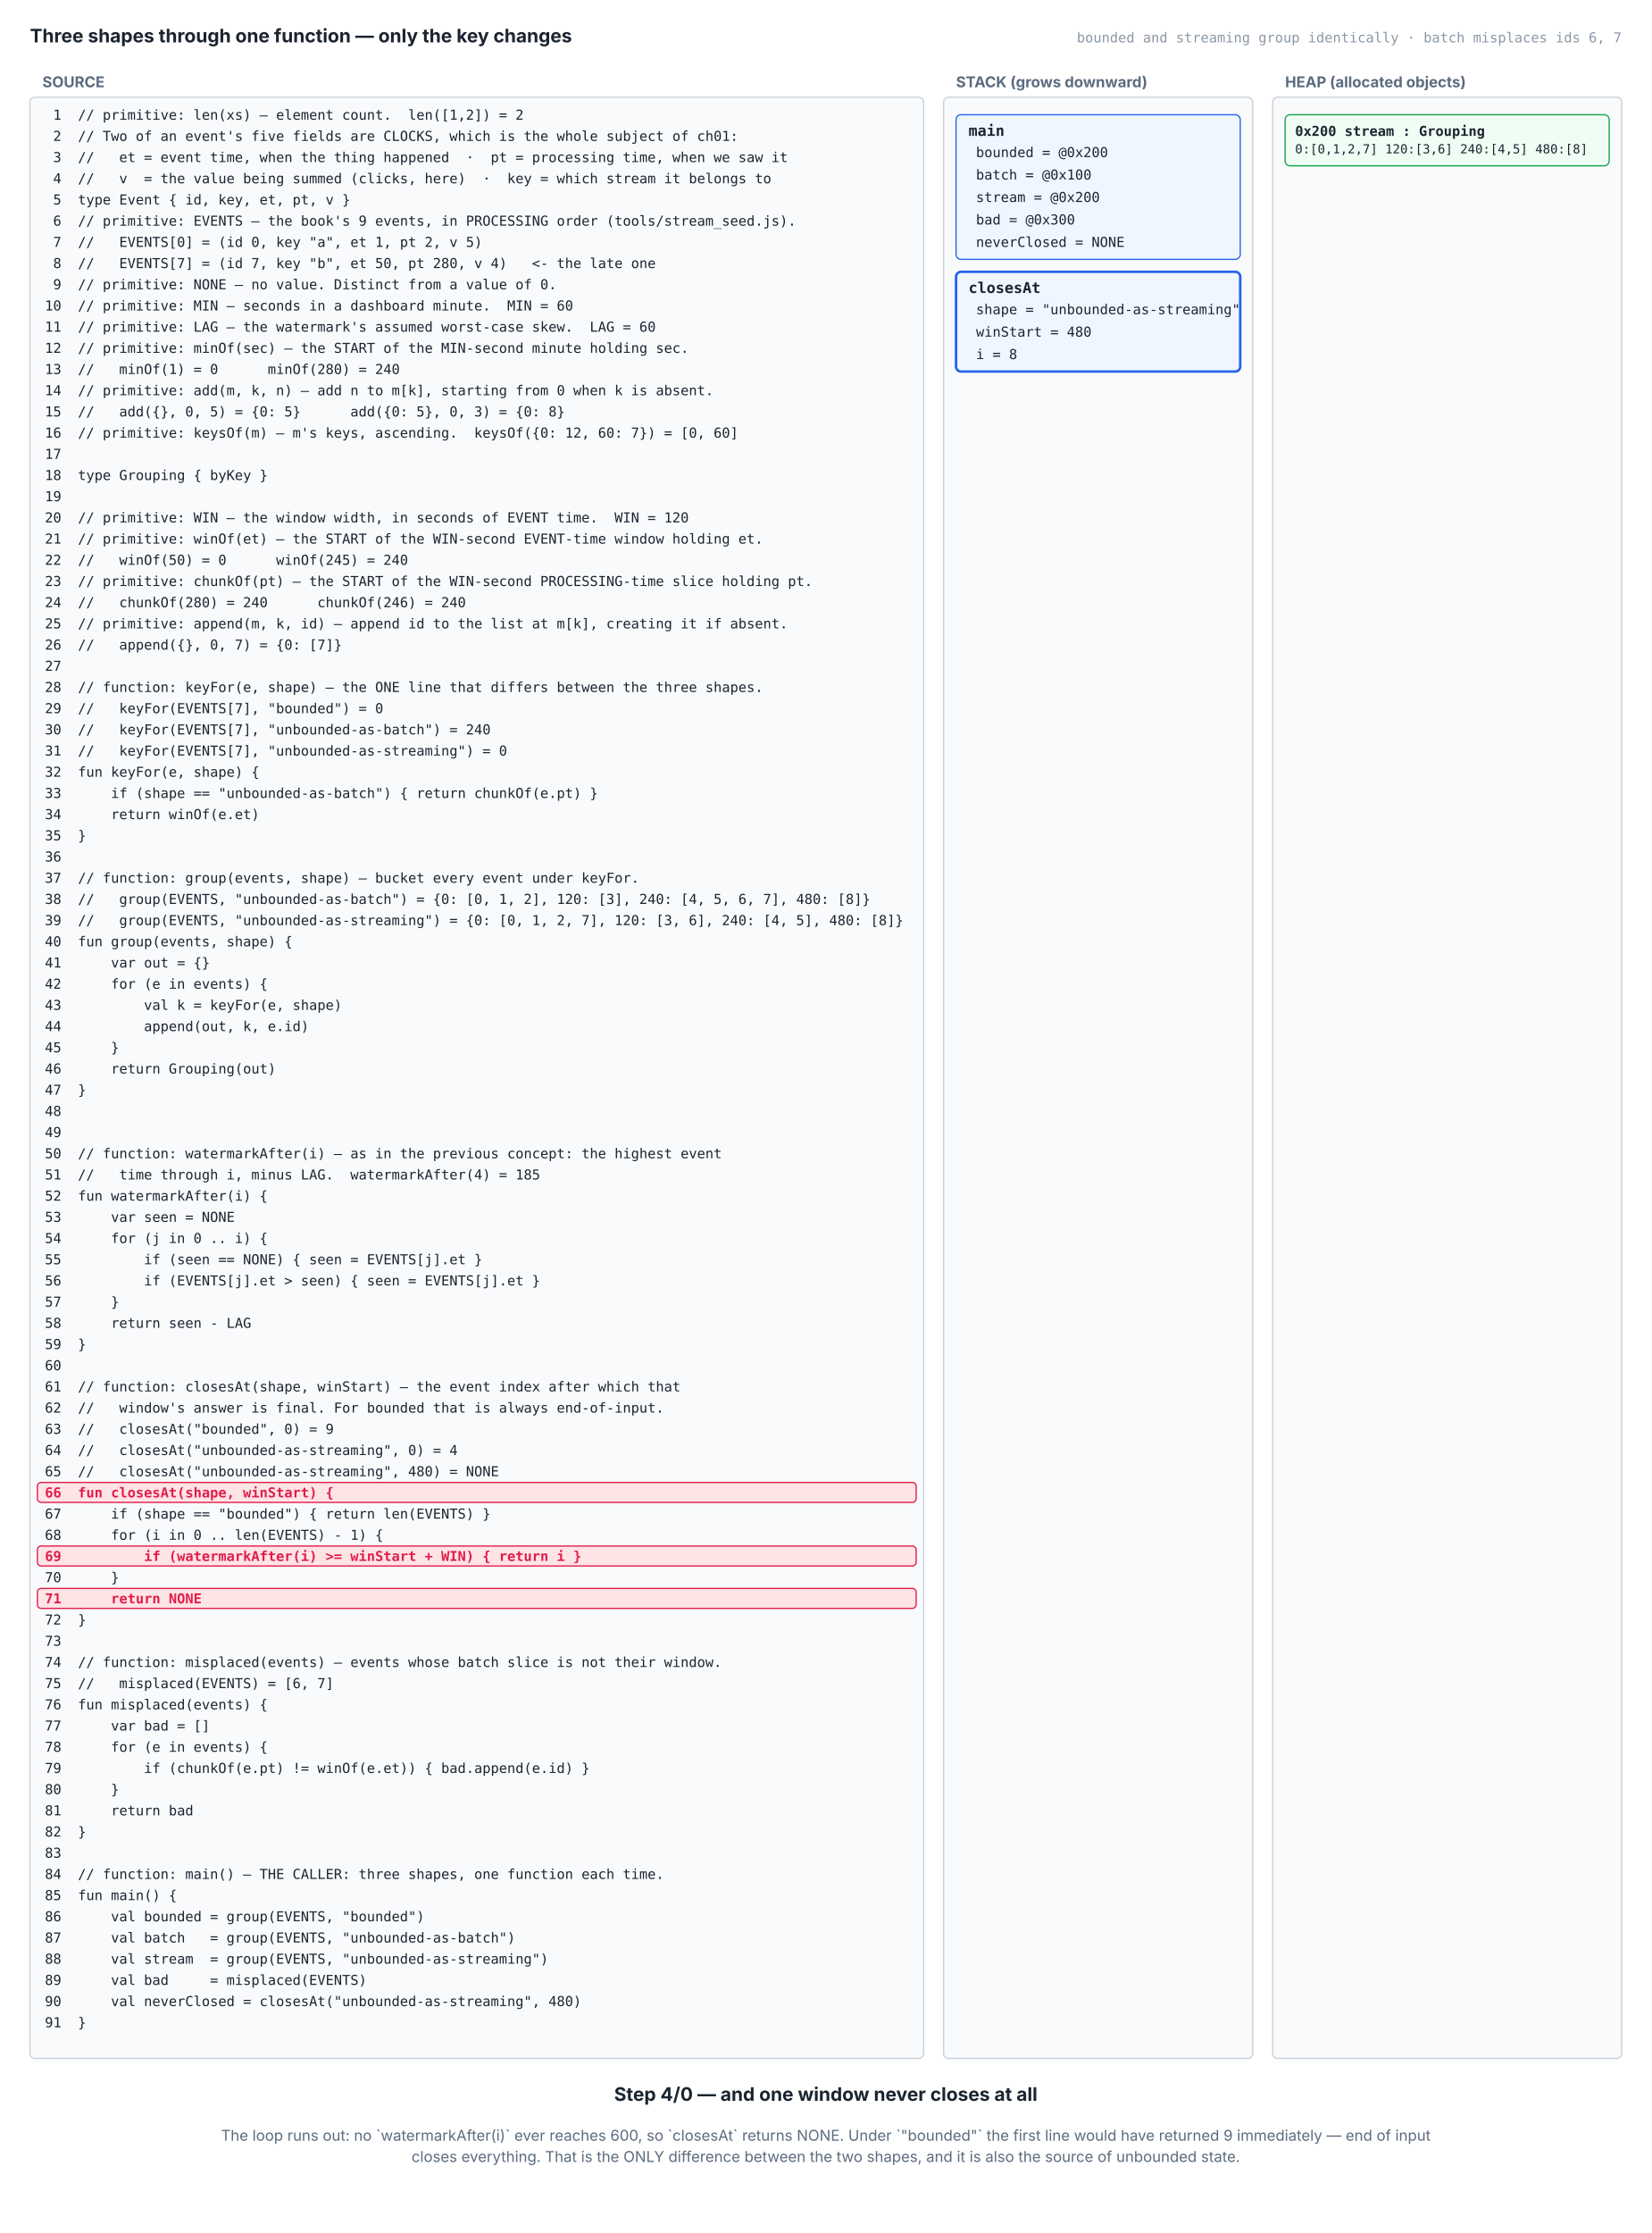
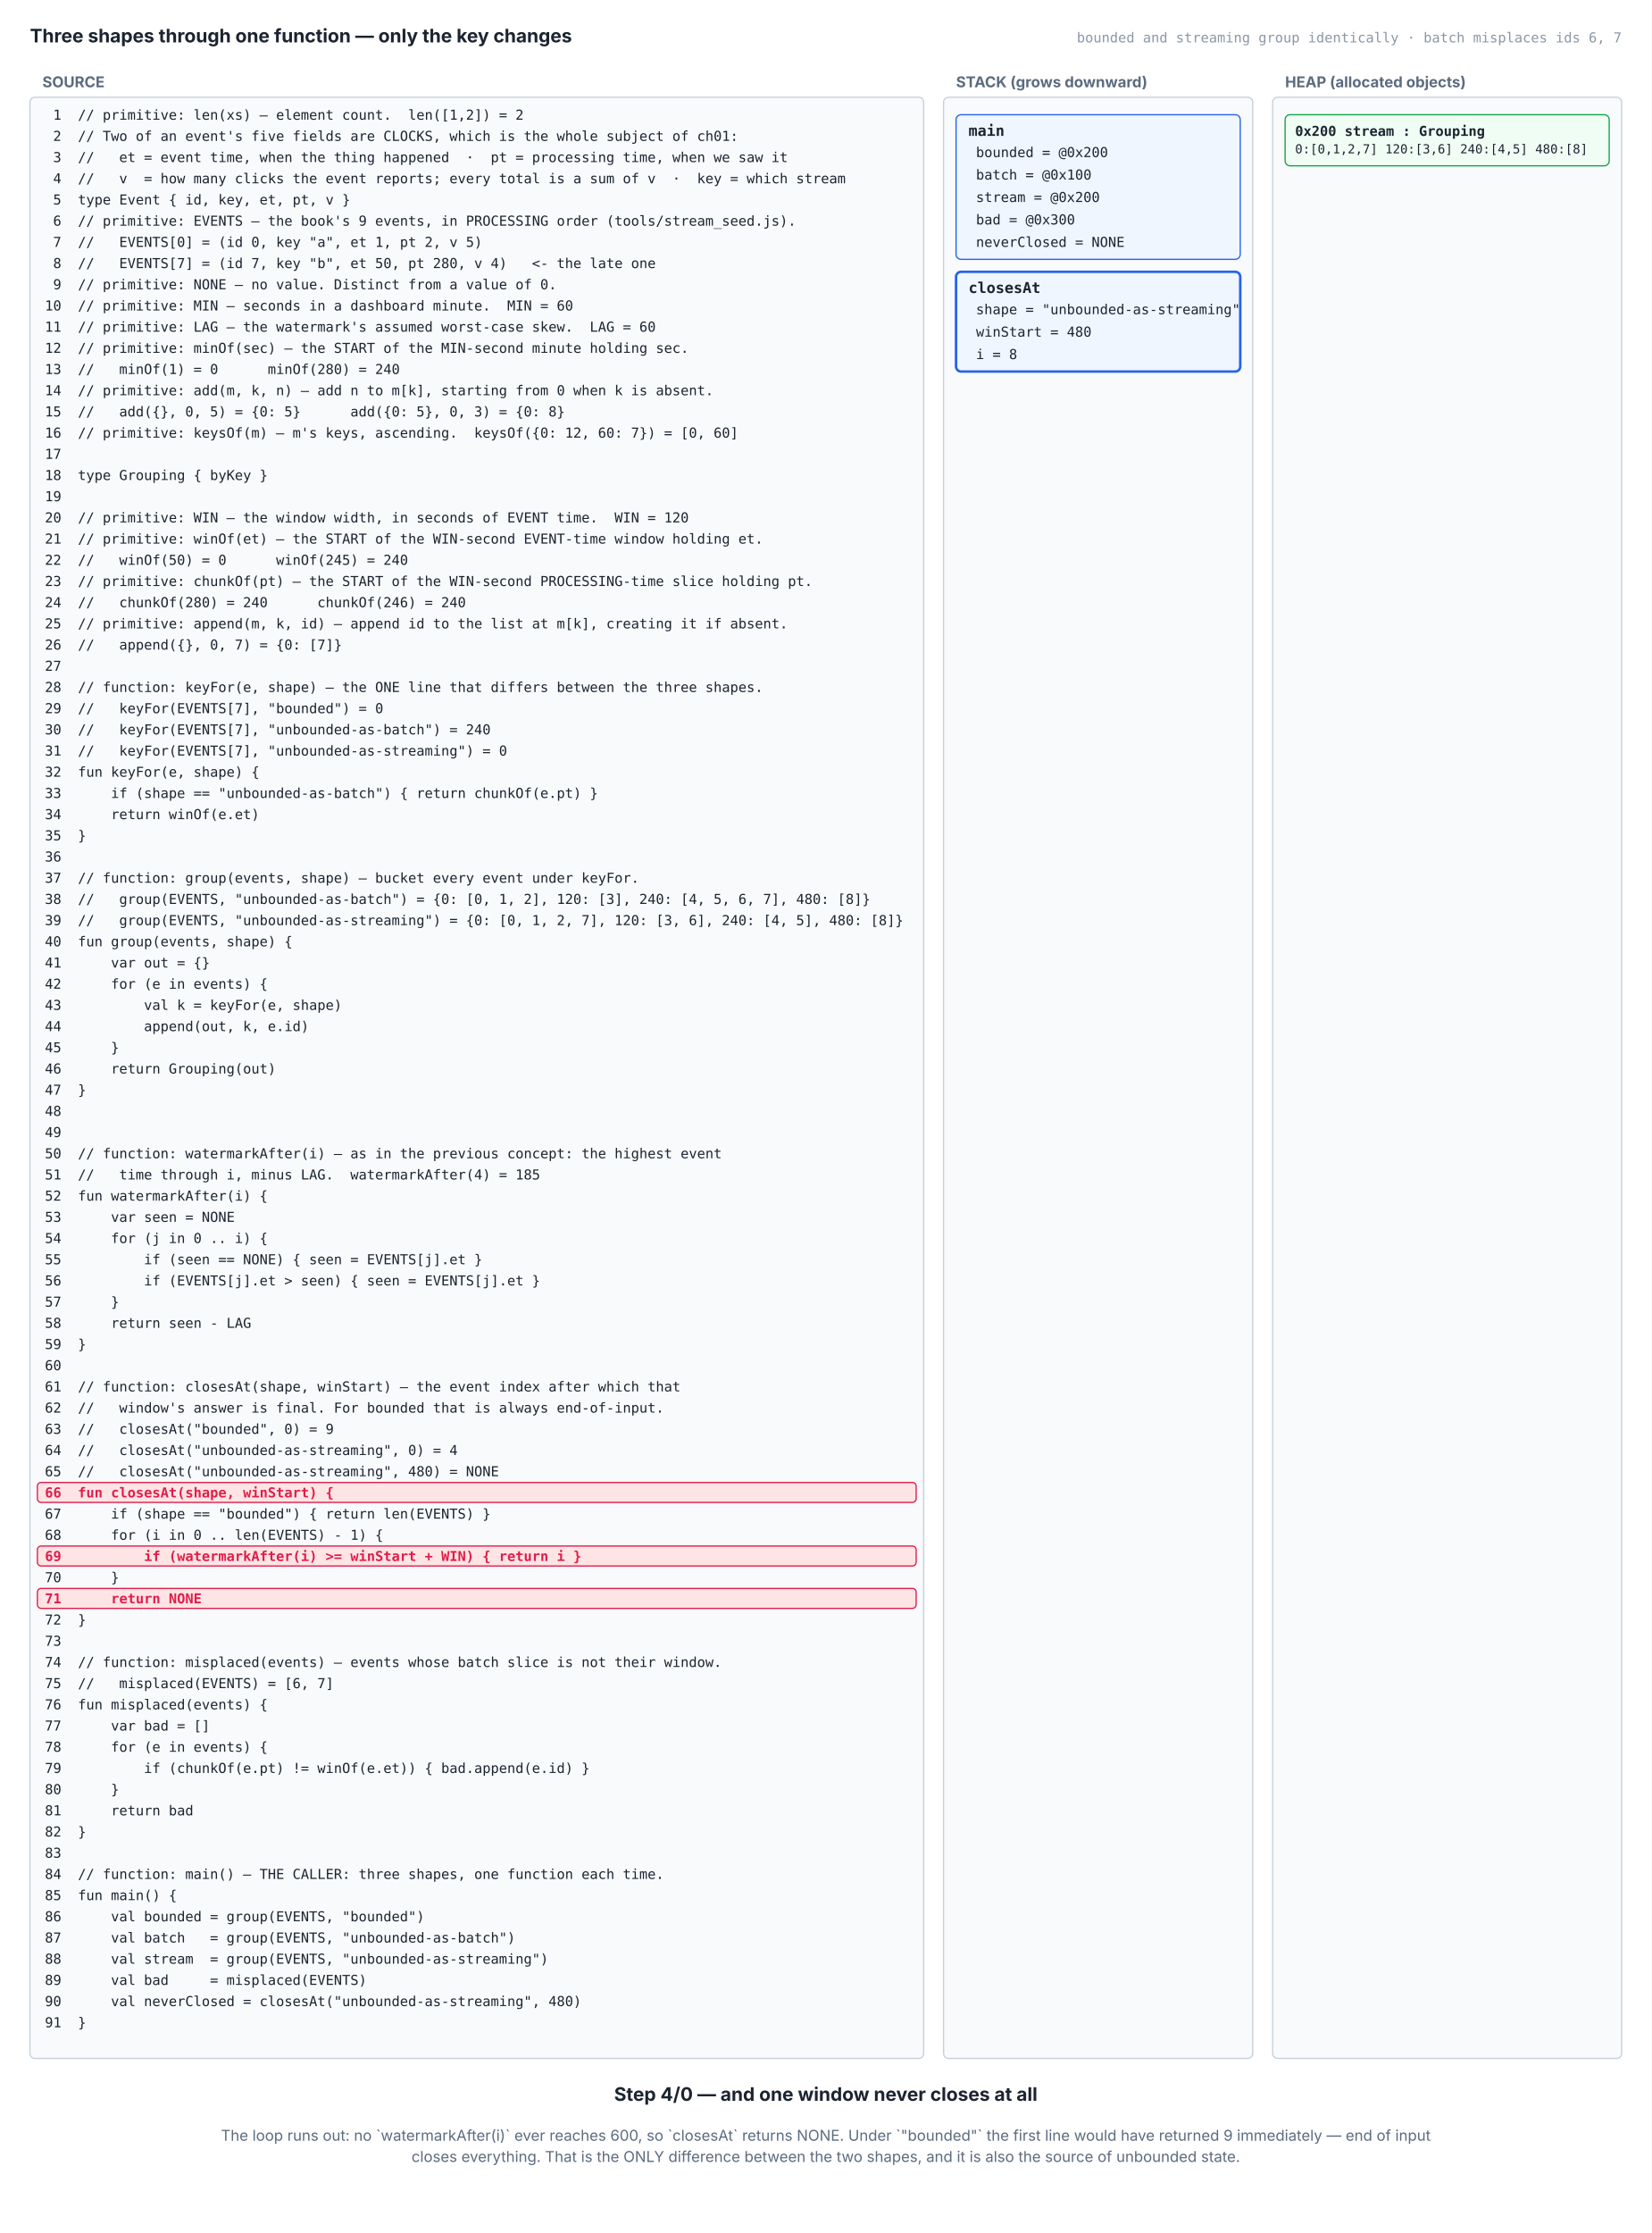
<svg xmlns="http://www.w3.org/2000/svg" viewBox="0 0 1325 1791" width="1325" height="1791" role="img" aria-label="and one window never closes at all">
  <rect width="1325" height="1791" fill="#ffffff" />
  <text x="24" y="34" font-family="system-ui,-apple-system,Segoe UI,sans-serif" font-size="15" font-weight="700" fill="#1b2430" text-anchor="start">Three shapes through one function — only the key changes</text>
  <text x="1301" y="34" font-family="ui-monospace,SFMono-Regular,Menlo,Consolas,monospace" font-size="11" font-weight="400" fill="#8a97a6" text-anchor="end">bounded and streaming group identically · batch misplaces ids 6, 7</text>
  <rect x="24" y="78" width="717" height="1573" rx="4" fill="#f8fafc" stroke="#c6d0db" stroke-width="1" />
  <text x="34" y="70" font-family="system-ui,-apple-system,Segoe UI,sans-serif" font-size="12" font-weight="700" fill="#5b6b7f" text-anchor="start">SOURCE</text>
  <text x="36" y="96" font-family="ui-monospace,SFMono-Regular,Menlo,Consolas,monospace" font-size="11" font-weight="400" fill="#1b2430" text-anchor="start" xml:space="preserve"> 1  // primitive: len(xs) — element count.  len([1,2]) = 2</text>
  <text x="36" y="113" font-family="ui-monospace,SFMono-Regular,Menlo,Consolas,monospace" font-size="11" font-weight="400" fill="#1b2430" text-anchor="start" xml:space="preserve"> 2  // Two of an event's five fields are CLOCKS, which is the whole subject of ch01:</text>
  <text x="36" y="130" font-family="ui-monospace,SFMono-Regular,Menlo,Consolas,monospace" font-size="11" font-weight="400" fill="#1b2430" text-anchor="start" xml:space="preserve"> 3  //   et = event time, when the thing happened  ·  pt = processing time, when we saw it</text>
-   <text x="36" y="147" font-family="ui-monospace,SFMono-Regular,Menlo,Consolas,monospace" font-size="11" font-weight="400" fill="#1b2430" text-anchor="start" xml:space="preserve"> 4  //   v  = the value being summed (clicks, here)  ·  key = which stream it belongs to</text>
+   <text x="36" y="147" font-family="ui-monospace,SFMono-Regular,Menlo,Consolas,monospace" font-size="11" font-weight="400" fill="#1b2430" text-anchor="start" xml:space="preserve"> 4  //   v  = how many clicks the event reports; every total is a sum of v  ·  key = which stream</text>
  <text x="36" y="164" font-family="ui-monospace,SFMono-Regular,Menlo,Consolas,monospace" font-size="11" font-weight="400" fill="#1b2430" text-anchor="start" xml:space="preserve"> 5  type Event { id, key, et, pt, v }</text>
  <text x="36" y="181" font-family="ui-monospace,SFMono-Regular,Menlo,Consolas,monospace" font-size="11" font-weight="400" fill="#1b2430" text-anchor="start" xml:space="preserve"> 6  // primitive: EVENTS — the book's 9 events, in PROCESSING order (tools/stream_seed.js).</text>
  <text x="36" y="198" font-family="ui-monospace,SFMono-Regular,Menlo,Consolas,monospace" font-size="11" font-weight="400" fill="#1b2430" text-anchor="start" xml:space="preserve"> 7  //   EVENTS[0] = (id 0, key "a", et 1, pt 2, v 5)</text>
  <text x="36" y="215" font-family="ui-monospace,SFMono-Regular,Menlo,Consolas,monospace" font-size="11" font-weight="400" fill="#1b2430" text-anchor="start" xml:space="preserve"> 8  //   EVENTS[7] = (id 7, key "b", et 50, pt 280, v 4)   &lt;- the late one</text>
  <text x="36" y="232" font-family="ui-monospace,SFMono-Regular,Menlo,Consolas,monospace" font-size="11" font-weight="400" fill="#1b2430" text-anchor="start" xml:space="preserve"> 9  // primitive: NONE — no value. Distinct from a value of 0.</text>
  <text x="36" y="249" font-family="ui-monospace,SFMono-Regular,Menlo,Consolas,monospace" font-size="11" font-weight="400" fill="#1b2430" text-anchor="start" xml:space="preserve">10  // primitive: MIN — seconds in a dashboard minute.  MIN = 60</text>
  <text x="36" y="266" font-family="ui-monospace,SFMono-Regular,Menlo,Consolas,monospace" font-size="11" font-weight="400" fill="#1b2430" text-anchor="start" xml:space="preserve">11  // primitive: LAG — the watermark's assumed worst-case skew.  LAG = 60</text>
  <text x="36" y="283" font-family="ui-monospace,SFMono-Regular,Menlo,Consolas,monospace" font-size="11" font-weight="400" fill="#1b2430" text-anchor="start" xml:space="preserve">12  // primitive: minOf(sec) — the START of the MIN-second minute holding sec.</text>
  <text x="36" y="300" font-family="ui-monospace,SFMono-Regular,Menlo,Consolas,monospace" font-size="11" font-weight="400" fill="#1b2430" text-anchor="start" xml:space="preserve">13  //   minOf(1) = 0      minOf(280) = 240</text>
  <text x="36" y="317" font-family="ui-monospace,SFMono-Regular,Menlo,Consolas,monospace" font-size="11" font-weight="400" fill="#1b2430" text-anchor="start" xml:space="preserve">14  // primitive: add(m, k, n) — add n to m[k], starting from 0 when k is absent.</text>
  <text x="36" y="334" font-family="ui-monospace,SFMono-Regular,Menlo,Consolas,monospace" font-size="11" font-weight="400" fill="#1b2430" text-anchor="start" xml:space="preserve">15  //   add({}, 0, 5) = {0: 5}      add({0: 5}, 0, 3) = {0: 8}</text>
  <text x="36" y="351" font-family="ui-monospace,SFMono-Regular,Menlo,Consolas,monospace" font-size="11" font-weight="400" fill="#1b2430" text-anchor="start" xml:space="preserve">16  // primitive: keysOf(m) — m's keys, ascending.  keysOf({0: 12, 60: 7}) = [0, 60]</text>
  <text x="36" y="368" font-family="ui-monospace,SFMono-Regular,Menlo,Consolas,monospace" font-size="11" font-weight="400" fill="#1b2430" text-anchor="start" xml:space="preserve">17  </text>
  <text x="36" y="385" font-family="ui-monospace,SFMono-Regular,Menlo,Consolas,monospace" font-size="11" font-weight="400" fill="#1b2430" text-anchor="start" xml:space="preserve">18  type Grouping { byKey }</text>
  <text x="36" y="402" font-family="ui-monospace,SFMono-Regular,Menlo,Consolas,monospace" font-size="11" font-weight="400" fill="#1b2430" text-anchor="start" xml:space="preserve">19  </text>
  <text x="36" y="419" font-family="ui-monospace,SFMono-Regular,Menlo,Consolas,monospace" font-size="11" font-weight="400" fill="#1b2430" text-anchor="start" xml:space="preserve">20  // primitive: WIN — the window width, in seconds of EVENT time.  WIN = 120</text>
  <text x="36" y="436" font-family="ui-monospace,SFMono-Regular,Menlo,Consolas,monospace" font-size="11" font-weight="400" fill="#1b2430" text-anchor="start" xml:space="preserve">21  // primitive: winOf(et) — the START of the WIN-second EVENT-time window holding et.</text>
  <text x="36" y="453" font-family="ui-monospace,SFMono-Regular,Menlo,Consolas,monospace" font-size="11" font-weight="400" fill="#1b2430" text-anchor="start" xml:space="preserve">22  //   winOf(50) = 0      winOf(245) = 240</text>
  <text x="36" y="470" font-family="ui-monospace,SFMono-Regular,Menlo,Consolas,monospace" font-size="11" font-weight="400" fill="#1b2430" text-anchor="start" xml:space="preserve">23  // primitive: chunkOf(pt) — the START of the WIN-second PROCESSING-time slice holding pt.</text>
  <text x="36" y="487" font-family="ui-monospace,SFMono-Regular,Menlo,Consolas,monospace" font-size="11" font-weight="400" fill="#1b2430" text-anchor="start" xml:space="preserve">24  //   chunkOf(280) = 240      chunkOf(246) = 240</text>
  <text x="36" y="504" font-family="ui-monospace,SFMono-Regular,Menlo,Consolas,monospace" font-size="11" font-weight="400" fill="#1b2430" text-anchor="start" xml:space="preserve">25  // primitive: append(m, k, id) — append id to the list at m[k], creating it if absent.</text>
  <text x="36" y="521" font-family="ui-monospace,SFMono-Regular,Menlo,Consolas,monospace" font-size="11" font-weight="400" fill="#1b2430" text-anchor="start" xml:space="preserve">26  //   append({}, 0, 7) = {0: [7]}</text>
  <text x="36" y="538" font-family="ui-monospace,SFMono-Regular,Menlo,Consolas,monospace" font-size="11" font-weight="400" fill="#1b2430" text-anchor="start" xml:space="preserve">27  </text>
  <text x="36" y="555" font-family="ui-monospace,SFMono-Regular,Menlo,Consolas,monospace" font-size="11" font-weight="400" fill="#1b2430" text-anchor="start" xml:space="preserve">28  // function: keyFor(e, shape) — the ONE line that differs between the three shapes.</text>
  <text x="36" y="572" font-family="ui-monospace,SFMono-Regular,Menlo,Consolas,monospace" font-size="11" font-weight="400" fill="#1b2430" text-anchor="start" xml:space="preserve">29  //   keyFor(EVENTS[7], "bounded") = 0</text>
  <text x="36" y="589" font-family="ui-monospace,SFMono-Regular,Menlo,Consolas,monospace" font-size="11" font-weight="400" fill="#1b2430" text-anchor="start" xml:space="preserve">30  //   keyFor(EVENTS[7], "unbounded-as-batch") = 240</text>
  <text x="36" y="606" font-family="ui-monospace,SFMono-Regular,Menlo,Consolas,monospace" font-size="11" font-weight="400" fill="#1b2430" text-anchor="start" xml:space="preserve">31  //   keyFor(EVENTS[7], "unbounded-as-streaming") = 0</text>
  <text x="36" y="623" font-family="ui-monospace,SFMono-Regular,Menlo,Consolas,monospace" font-size="11" font-weight="400" fill="#1b2430" text-anchor="start" xml:space="preserve">32  fun keyFor(e, shape) {</text>
  <text x="36" y="640" font-family="ui-monospace,SFMono-Regular,Menlo,Consolas,monospace" font-size="11" font-weight="400" fill="#1b2430" text-anchor="start" xml:space="preserve">33      if (shape == "unbounded-as-batch") { return chunkOf(e.pt) }</text>
  <text x="36" y="657" font-family="ui-monospace,SFMono-Regular,Menlo,Consolas,monospace" font-size="11" font-weight="400" fill="#1b2430" text-anchor="start" xml:space="preserve">34      return winOf(e.et)</text>
  <text x="36" y="674" font-family="ui-monospace,SFMono-Regular,Menlo,Consolas,monospace" font-size="11" font-weight="400" fill="#1b2430" text-anchor="start" xml:space="preserve">35  }</text>
  <text x="36" y="691" font-family="ui-monospace,SFMono-Regular,Menlo,Consolas,monospace" font-size="11" font-weight="400" fill="#1b2430" text-anchor="start" xml:space="preserve">36  </text>
  <text x="36" y="708" font-family="ui-monospace,SFMono-Regular,Menlo,Consolas,monospace" font-size="11" font-weight="400" fill="#1b2430" text-anchor="start" xml:space="preserve">37  // function: group(events, shape) — bucket every event under keyFor.</text>
  <text x="36" y="725" font-family="ui-monospace,SFMono-Regular,Menlo,Consolas,monospace" font-size="11" font-weight="400" fill="#1b2430" text-anchor="start" xml:space="preserve">38  //   group(EVENTS, "unbounded-as-batch") = {0: [0, 1, 2], 120: [3], 240: [4, 5, 6, 7], 480: [8]}</text>
  <text x="36" y="742" font-family="ui-monospace,SFMono-Regular,Menlo,Consolas,monospace" font-size="11" font-weight="400" fill="#1b2430" text-anchor="start" xml:space="preserve">39  //   group(EVENTS, "unbounded-as-streaming") = {0: [0, 1, 2, 7], 120: [3, 6], 240: [4, 5], 480: [8]}</text>
  <text x="36" y="759" font-family="ui-monospace,SFMono-Regular,Menlo,Consolas,monospace" font-size="11" font-weight="400" fill="#1b2430" text-anchor="start" xml:space="preserve">40  fun group(events, shape) {</text>
  <text x="36" y="776" font-family="ui-monospace,SFMono-Regular,Menlo,Consolas,monospace" font-size="11" font-weight="400" fill="#1b2430" text-anchor="start" xml:space="preserve">41      var out = {}</text>
  <text x="36" y="793" font-family="ui-monospace,SFMono-Regular,Menlo,Consolas,monospace" font-size="11" font-weight="400" fill="#1b2430" text-anchor="start" xml:space="preserve">42      for (e in events) {</text>
  <text x="36" y="810" font-family="ui-monospace,SFMono-Regular,Menlo,Consolas,monospace" font-size="11" font-weight="400" fill="#1b2430" text-anchor="start" xml:space="preserve">43          val k = keyFor(e, shape)</text>
  <text x="36" y="827" font-family="ui-monospace,SFMono-Regular,Menlo,Consolas,monospace" font-size="11" font-weight="400" fill="#1b2430" text-anchor="start" xml:space="preserve">44          append(out, k, e.id)</text>
  <text x="36" y="844" font-family="ui-monospace,SFMono-Regular,Menlo,Consolas,monospace" font-size="11" font-weight="400" fill="#1b2430" text-anchor="start" xml:space="preserve">45      }</text>
  <text x="36" y="861" font-family="ui-monospace,SFMono-Regular,Menlo,Consolas,monospace" font-size="11" font-weight="400" fill="#1b2430" text-anchor="start" xml:space="preserve">46      return Grouping(out)</text>
  <text x="36" y="878" font-family="ui-monospace,SFMono-Regular,Menlo,Consolas,monospace" font-size="11" font-weight="400" fill="#1b2430" text-anchor="start" xml:space="preserve">47  }</text>
  <text x="36" y="895" font-family="ui-monospace,SFMono-Regular,Menlo,Consolas,monospace" font-size="11" font-weight="400" fill="#1b2430" text-anchor="start" xml:space="preserve">48  </text>
  <text x="36" y="912" font-family="ui-monospace,SFMono-Regular,Menlo,Consolas,monospace" font-size="11" font-weight="400" fill="#1b2430" text-anchor="start" xml:space="preserve">49  </text>
  <text x="36" y="929" font-family="ui-monospace,SFMono-Regular,Menlo,Consolas,monospace" font-size="11" font-weight="400" fill="#1b2430" text-anchor="start" xml:space="preserve">50  // function: watermarkAfter(i) — as in the previous concept: the highest event</text>
  <text x="36" y="946" font-family="ui-monospace,SFMono-Regular,Menlo,Consolas,monospace" font-size="11" font-weight="400" fill="#1b2430" text-anchor="start" xml:space="preserve">51  //   time through i, minus LAG.  watermarkAfter(4) = 185</text>
  <text x="36" y="963" font-family="ui-monospace,SFMono-Regular,Menlo,Consolas,monospace" font-size="11" font-weight="400" fill="#1b2430" text-anchor="start" xml:space="preserve">52  fun watermarkAfter(i) {</text>
  <text x="36" y="980" font-family="ui-monospace,SFMono-Regular,Menlo,Consolas,monospace" font-size="11" font-weight="400" fill="#1b2430" text-anchor="start" xml:space="preserve">53      var seen = NONE</text>
  <text x="36" y="997" font-family="ui-monospace,SFMono-Regular,Menlo,Consolas,monospace" font-size="11" font-weight="400" fill="#1b2430" text-anchor="start" xml:space="preserve">54      for (j in 0 .. i) {</text>
  <text x="36" y="1014" font-family="ui-monospace,SFMono-Regular,Menlo,Consolas,monospace" font-size="11" font-weight="400" fill="#1b2430" text-anchor="start" xml:space="preserve">55          if (seen == NONE) { seen = EVENTS[j].et }</text>
  <text x="36" y="1031" font-family="ui-monospace,SFMono-Regular,Menlo,Consolas,monospace" font-size="11" font-weight="400" fill="#1b2430" text-anchor="start" xml:space="preserve">56          if (EVENTS[j].et &gt; seen) { seen = EVENTS[j].et }</text>
  <text x="36" y="1048" font-family="ui-monospace,SFMono-Regular,Menlo,Consolas,monospace" font-size="11" font-weight="400" fill="#1b2430" text-anchor="start" xml:space="preserve">57      }</text>
  <text x="36" y="1065" font-family="ui-monospace,SFMono-Regular,Menlo,Consolas,monospace" font-size="11" font-weight="400" fill="#1b2430" text-anchor="start" xml:space="preserve">58      return seen - LAG</text>
  <text x="36" y="1082" font-family="ui-monospace,SFMono-Regular,Menlo,Consolas,monospace" font-size="11" font-weight="400" fill="#1b2430" text-anchor="start" xml:space="preserve">59  }</text>
  <text x="36" y="1099" font-family="ui-monospace,SFMono-Regular,Menlo,Consolas,monospace" font-size="11" font-weight="400" fill="#1b2430" text-anchor="start" xml:space="preserve">60  </text>
  <text x="36" y="1116" font-family="ui-monospace,SFMono-Regular,Menlo,Consolas,monospace" font-size="11" font-weight="400" fill="#1b2430" text-anchor="start" xml:space="preserve">61  // function: closesAt(shape, winStart) — the event index after which that</text>
  <text x="36" y="1133" font-family="ui-monospace,SFMono-Regular,Menlo,Consolas,monospace" font-size="11" font-weight="400" fill="#1b2430" text-anchor="start" xml:space="preserve">62  //   window's answer is final. For bounded that is always end-of-input.</text>
  <text x="36" y="1150" font-family="ui-monospace,SFMono-Regular,Menlo,Consolas,monospace" font-size="11" font-weight="400" fill="#1b2430" text-anchor="start" xml:space="preserve">63  //   closesAt("bounded", 0) = 9</text>
  <text x="36" y="1167" font-family="ui-monospace,SFMono-Regular,Menlo,Consolas,monospace" font-size="11" font-weight="400" fill="#1b2430" text-anchor="start" xml:space="preserve">64  //   closesAt("unbounded-as-streaming", 0) = 4</text>
  <text x="36" y="1184" font-family="ui-monospace,SFMono-Regular,Menlo,Consolas,monospace" font-size="11" font-weight="400" fill="#1b2430" text-anchor="start" xml:space="preserve">65  //   closesAt("unbounded-as-streaming", 480) = NONE</text>
  <rect x="30" y="1189" width="705" height="16" rx="3" fill="#ffe4e6" stroke="#e11d48" stroke-width="1" />
  <text x="36" y="1201" font-family="ui-monospace,SFMono-Regular,Menlo,Consolas,monospace" font-size="11" font-weight="700" fill="#e11d48" text-anchor="start" xml:space="preserve">66  fun closesAt(shape, winStart) {</text>
  <text x="36" y="1218" font-family="ui-monospace,SFMono-Regular,Menlo,Consolas,monospace" font-size="11" font-weight="400" fill="#1b2430" text-anchor="start" xml:space="preserve">67      if (shape == "bounded") { return len(EVENTS) }</text>
  <text x="36" y="1235" font-family="ui-monospace,SFMono-Regular,Menlo,Consolas,monospace" font-size="11" font-weight="400" fill="#1b2430" text-anchor="start" xml:space="preserve">68      for (i in 0 .. len(EVENTS) - 1) {</text>
  <rect x="30" y="1240" width="705" height="16" rx="3" fill="#ffe4e6" stroke="#e11d48" stroke-width="1" />
  <text x="36" y="1252" font-family="ui-monospace,SFMono-Regular,Menlo,Consolas,monospace" font-size="11" font-weight="700" fill="#e11d48" text-anchor="start" xml:space="preserve">69          if (watermarkAfter(i) &gt;= winStart + WIN) { return i }</text>
  <text x="36" y="1269" font-family="ui-monospace,SFMono-Regular,Menlo,Consolas,monospace" font-size="11" font-weight="400" fill="#1b2430" text-anchor="start" xml:space="preserve">70      }</text>
  <rect x="30" y="1274" width="705" height="16" rx="3" fill="#ffe4e6" stroke="#e11d48" stroke-width="1" />
  <text x="36" y="1286" font-family="ui-monospace,SFMono-Regular,Menlo,Consolas,monospace" font-size="11" font-weight="700" fill="#e11d48" text-anchor="start" xml:space="preserve">71      return NONE</text>
  <text x="36" y="1303" font-family="ui-monospace,SFMono-Regular,Menlo,Consolas,monospace" font-size="11" font-weight="400" fill="#1b2430" text-anchor="start" xml:space="preserve">72  }</text>
  <text x="36" y="1320" font-family="ui-monospace,SFMono-Regular,Menlo,Consolas,monospace" font-size="11" font-weight="400" fill="#1b2430" text-anchor="start" xml:space="preserve">73  </text>
  <text x="36" y="1337" font-family="ui-monospace,SFMono-Regular,Menlo,Consolas,monospace" font-size="11" font-weight="400" fill="#1b2430" text-anchor="start" xml:space="preserve">74  // function: misplaced(events) — events whose batch slice is not their window.</text>
  <text x="36" y="1354" font-family="ui-monospace,SFMono-Regular,Menlo,Consolas,monospace" font-size="11" font-weight="400" fill="#1b2430" text-anchor="start" xml:space="preserve">75  //   misplaced(EVENTS) = [6, 7]</text>
  <text x="36" y="1371" font-family="ui-monospace,SFMono-Regular,Menlo,Consolas,monospace" font-size="11" font-weight="400" fill="#1b2430" text-anchor="start" xml:space="preserve">76  fun misplaced(events) {</text>
  <text x="36" y="1388" font-family="ui-monospace,SFMono-Regular,Menlo,Consolas,monospace" font-size="11" font-weight="400" fill="#1b2430" text-anchor="start" xml:space="preserve">77      var bad = []</text>
  <text x="36" y="1405" font-family="ui-monospace,SFMono-Regular,Menlo,Consolas,monospace" font-size="11" font-weight="400" fill="#1b2430" text-anchor="start" xml:space="preserve">78      for (e in events) {</text>
  <text x="36" y="1422" font-family="ui-monospace,SFMono-Regular,Menlo,Consolas,monospace" font-size="11" font-weight="400" fill="#1b2430" text-anchor="start" xml:space="preserve">79          if (chunkOf(e.pt) != winOf(e.et)) { bad.append(e.id) }</text>
  <text x="36" y="1439" font-family="ui-monospace,SFMono-Regular,Menlo,Consolas,monospace" font-size="11" font-weight="400" fill="#1b2430" text-anchor="start" xml:space="preserve">80      }</text>
  <text x="36" y="1456" font-family="ui-monospace,SFMono-Regular,Menlo,Consolas,monospace" font-size="11" font-weight="400" fill="#1b2430" text-anchor="start" xml:space="preserve">81      return bad</text>
  <text x="36" y="1473" font-family="ui-monospace,SFMono-Regular,Menlo,Consolas,monospace" font-size="11" font-weight="400" fill="#1b2430" text-anchor="start" xml:space="preserve">82  }</text>
  <text x="36" y="1490" font-family="ui-monospace,SFMono-Regular,Menlo,Consolas,monospace" font-size="11" font-weight="400" fill="#1b2430" text-anchor="start" xml:space="preserve">83  </text>
  <text x="36" y="1507" font-family="ui-monospace,SFMono-Regular,Menlo,Consolas,monospace" font-size="11" font-weight="400" fill="#1b2430" text-anchor="start" xml:space="preserve">84  // function: main() — THE CALLER: three shapes, one function each time.</text>
  <text x="36" y="1524" font-family="ui-monospace,SFMono-Regular,Menlo,Consolas,monospace" font-size="11" font-weight="400" fill="#1b2430" text-anchor="start" xml:space="preserve">85  fun main() {</text>
  <text x="36" y="1541" font-family="ui-monospace,SFMono-Regular,Menlo,Consolas,monospace" font-size="11" font-weight="400" fill="#1b2430" text-anchor="start" xml:space="preserve">86      val bounded = group(EVENTS, "bounded")</text>
  <text x="36" y="1558" font-family="ui-monospace,SFMono-Regular,Menlo,Consolas,monospace" font-size="11" font-weight="400" fill="#1b2430" text-anchor="start" xml:space="preserve">87      val batch   = group(EVENTS, "unbounded-as-batch")</text>
  <text x="36" y="1575" font-family="ui-monospace,SFMono-Regular,Menlo,Consolas,monospace" font-size="11" font-weight="400" fill="#1b2430" text-anchor="start" xml:space="preserve">88      val stream  = group(EVENTS, "unbounded-as-streaming")</text>
  <text x="36" y="1592" font-family="ui-monospace,SFMono-Regular,Menlo,Consolas,monospace" font-size="11" font-weight="400" fill="#1b2430" text-anchor="start" xml:space="preserve">89      val bad     = misplaced(EVENTS)</text>
  <text x="36" y="1609" font-family="ui-monospace,SFMono-Regular,Menlo,Consolas,monospace" font-size="11" font-weight="400" fill="#1b2430" text-anchor="start" xml:space="preserve">90      val neverClosed = closesAt("unbounded-as-streaming", 480)</text>
  <text x="36" y="1626" font-family="ui-monospace,SFMono-Regular,Menlo,Consolas,monospace" font-size="11" font-weight="400" fill="#1b2430" text-anchor="start" xml:space="preserve">91  }</text>
  <rect x="757" y="78" width="248" height="1573" rx="4" fill="#f8fafc" stroke="#c6d0db" stroke-width="1" />
  <text x="767" y="70" font-family="system-ui,-apple-system,Segoe UI,sans-serif" font-size="12" font-weight="700" fill="#5b6b7f" text-anchor="start">STACK  (grows downward)</text>
  <rect x="767" y="92" width="228" height="116" rx="4" fill="#eff6ff" stroke="#2563eb" stroke-width="1" />
  <text x="777" y="109" font-family="ui-monospace,SFMono-Regular,Menlo,Consolas,monospace" font-size="12" font-weight="700" fill="#1b2430" text-anchor="start">main</text>
  <text x="783" y="126" font-family="ui-monospace,SFMono-Regular,Menlo,Consolas,monospace" font-size="11" font-weight="400" fill="#1b2430" text-anchor="start">bounded = @0x200</text>
  <text x="783" y="144" font-family="ui-monospace,SFMono-Regular,Menlo,Consolas,monospace" font-size="11" font-weight="400" fill="#1b2430" text-anchor="start">batch = @0x100</text>
  <text x="783" y="162" font-family="ui-monospace,SFMono-Regular,Menlo,Consolas,monospace" font-size="11" font-weight="400" fill="#1b2430" text-anchor="start">stream = @0x200</text>
  <text x="783" y="180" font-family="ui-monospace,SFMono-Regular,Menlo,Consolas,monospace" font-size="11" font-weight="400" fill="#1b2430" text-anchor="start">bad = @0x300</text>
  <text x="783" y="198" font-family="ui-monospace,SFMono-Regular,Menlo,Consolas,monospace" font-size="11" font-weight="400" fill="#1b2430" text-anchor="start">neverClosed = NONE</text>
  <rect x="767" y="218" width="228" height="80" rx="4" fill="#eff6ff" stroke="#2563eb" stroke-width="2" />
  <text x="777" y="235" font-family="ui-monospace,SFMono-Regular,Menlo,Consolas,monospace" font-size="12" font-weight="700" fill="#1b2430" text-anchor="start">closesAt</text>
  <text x="783" y="252" font-family="ui-monospace,SFMono-Regular,Menlo,Consolas,monospace" font-size="11" font-weight="400" fill="#1b2430" text-anchor="start">shape = "unbounded-as-streaming"</text>
  <text x="783" y="270" font-family="ui-monospace,SFMono-Regular,Menlo,Consolas,monospace" font-size="11" font-weight="400" fill="#1b2430" text-anchor="start">winStart = 480</text>
  <text x="783" y="288" font-family="ui-monospace,SFMono-Regular,Menlo,Consolas,monospace" font-size="11" font-weight="400" fill="#1b2430" text-anchor="start">i = 8</text>
  <rect x="1021" y="78" width="280" height="1573" rx="4" fill="#f8fafc" stroke="#c6d0db" stroke-width="1" />
  <text x="1031" y="70" font-family="system-ui,-apple-system,Segoe UI,sans-serif" font-size="12" font-weight="700" fill="#5b6b7f" text-anchor="start">HEAP  (allocated objects)</text>
  <rect x="1031" y="92" width="260" height="41" rx="4" fill="#f0fdf4" stroke="#16a34a" stroke-width="1" />
  <text x="1039" y="109" font-family="ui-monospace,SFMono-Regular,Menlo,Consolas,monospace" font-size="11" font-weight="700" fill="#1b2430" text-anchor="start">0x200  stream : Grouping</text>
  <text x="1039" y="123" font-family="ui-monospace,SFMono-Regular,Menlo,Consolas,monospace" font-size="10" font-weight="400" fill="#1b2430" text-anchor="start">0:[0,1,2,7] 120:[3,6] 240:[4,5] 480:[8]</text>
  <text x="662.5" y="1685" font-family="system-ui,-apple-system,Segoe UI,sans-serif" font-size="15" font-weight="700" fill="#1b2430" text-anchor="middle">Step 4/0 — and one window never closes at all</text>
  <text x="662.5" y="1717" font-family="system-ui,-apple-system,Segoe UI,sans-serif" font-size="12" font-weight="400" fill="#5b6b7f" text-anchor="middle">The loop runs out: no `watermarkAfter(i)` ever reaches 600, so `closesAt` returns NONE. Under `"bounded"` the first line would have returned 9 immediately — end of input</text>
  <text x="662.5" y="1734" font-family="system-ui,-apple-system,Segoe UI,sans-serif" font-size="12" font-weight="400" fill="#5b6b7f" text-anchor="middle">closes everything. That is the ONLY difference between the two shapes, and it is also the source of unbounded state.</text>
</svg>
